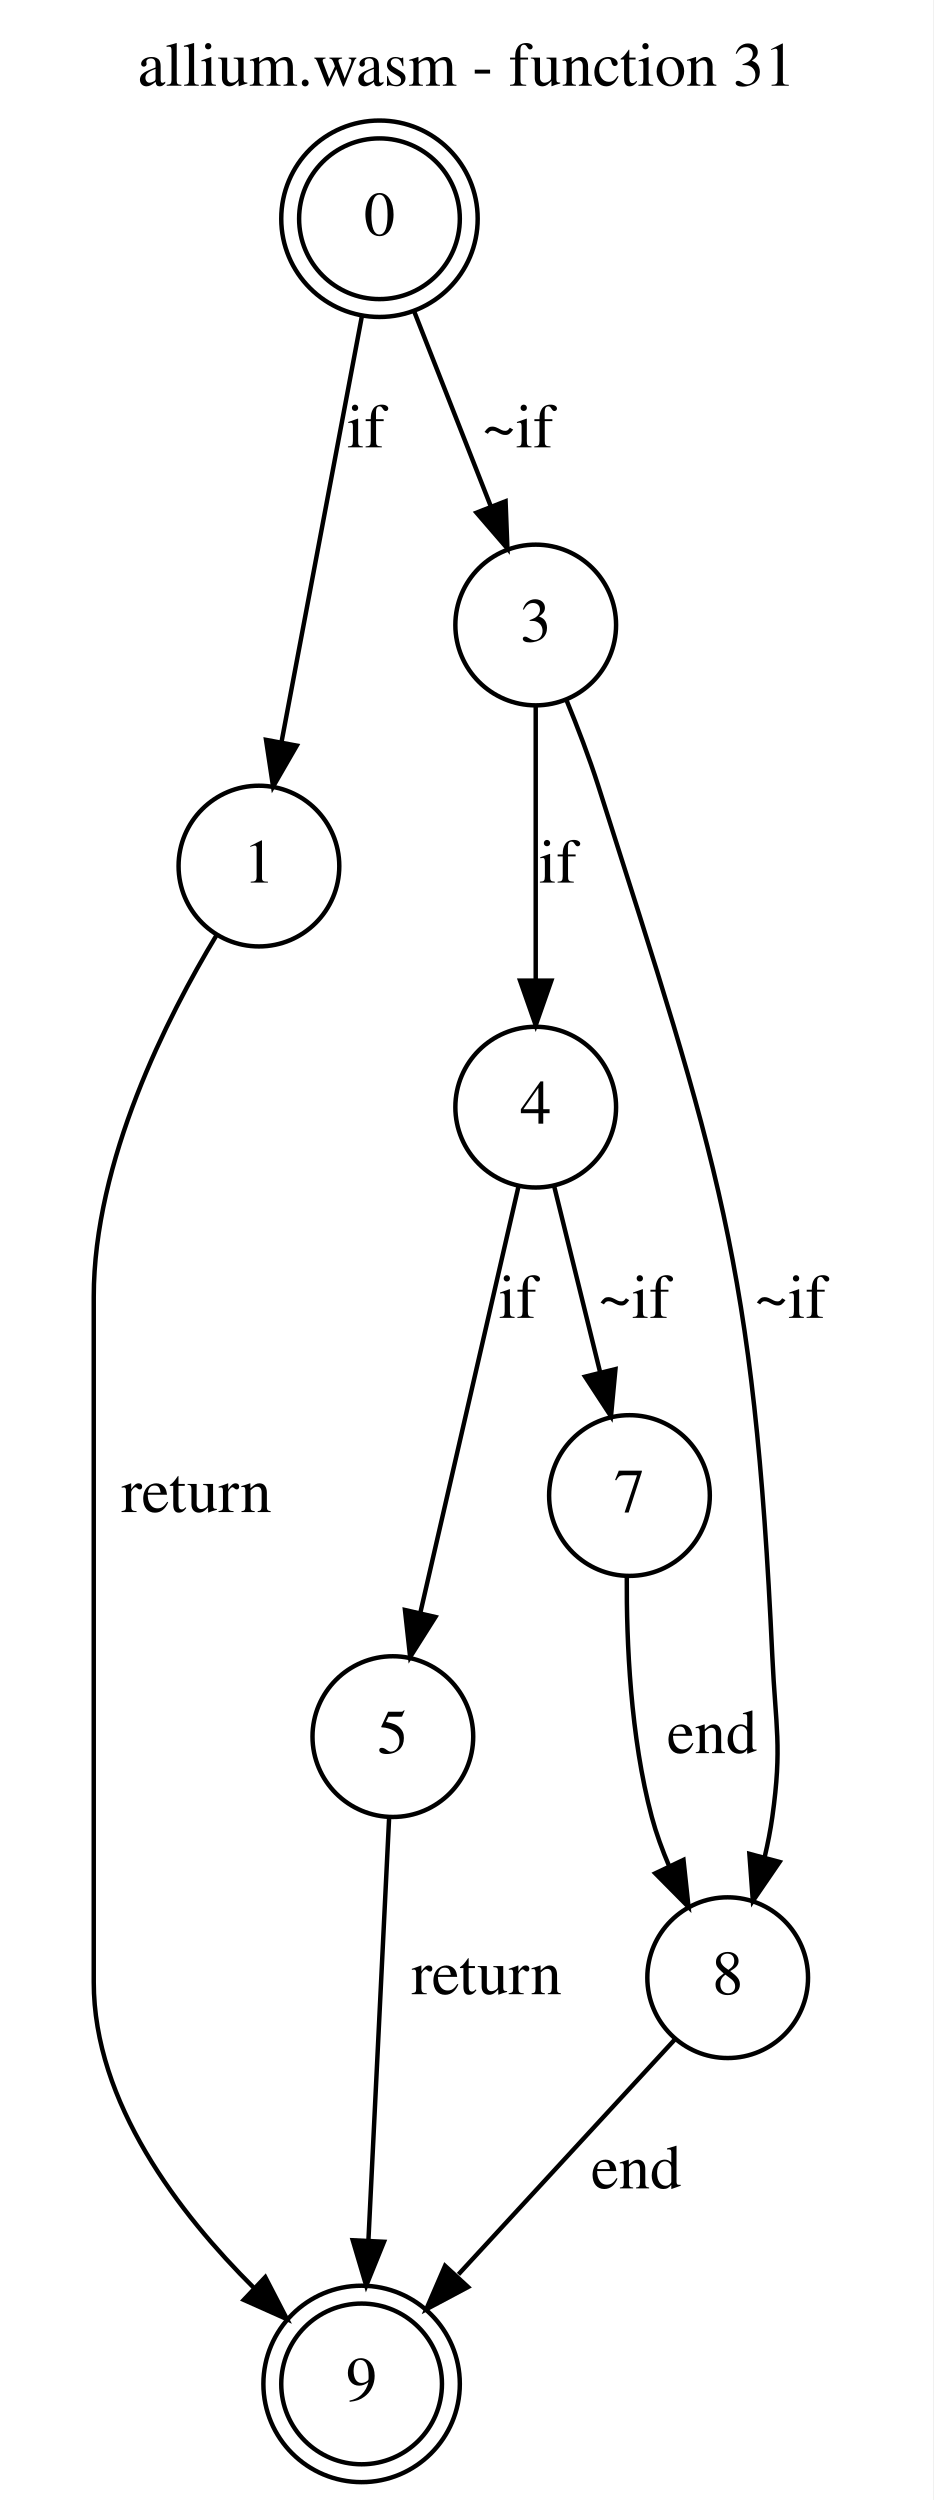
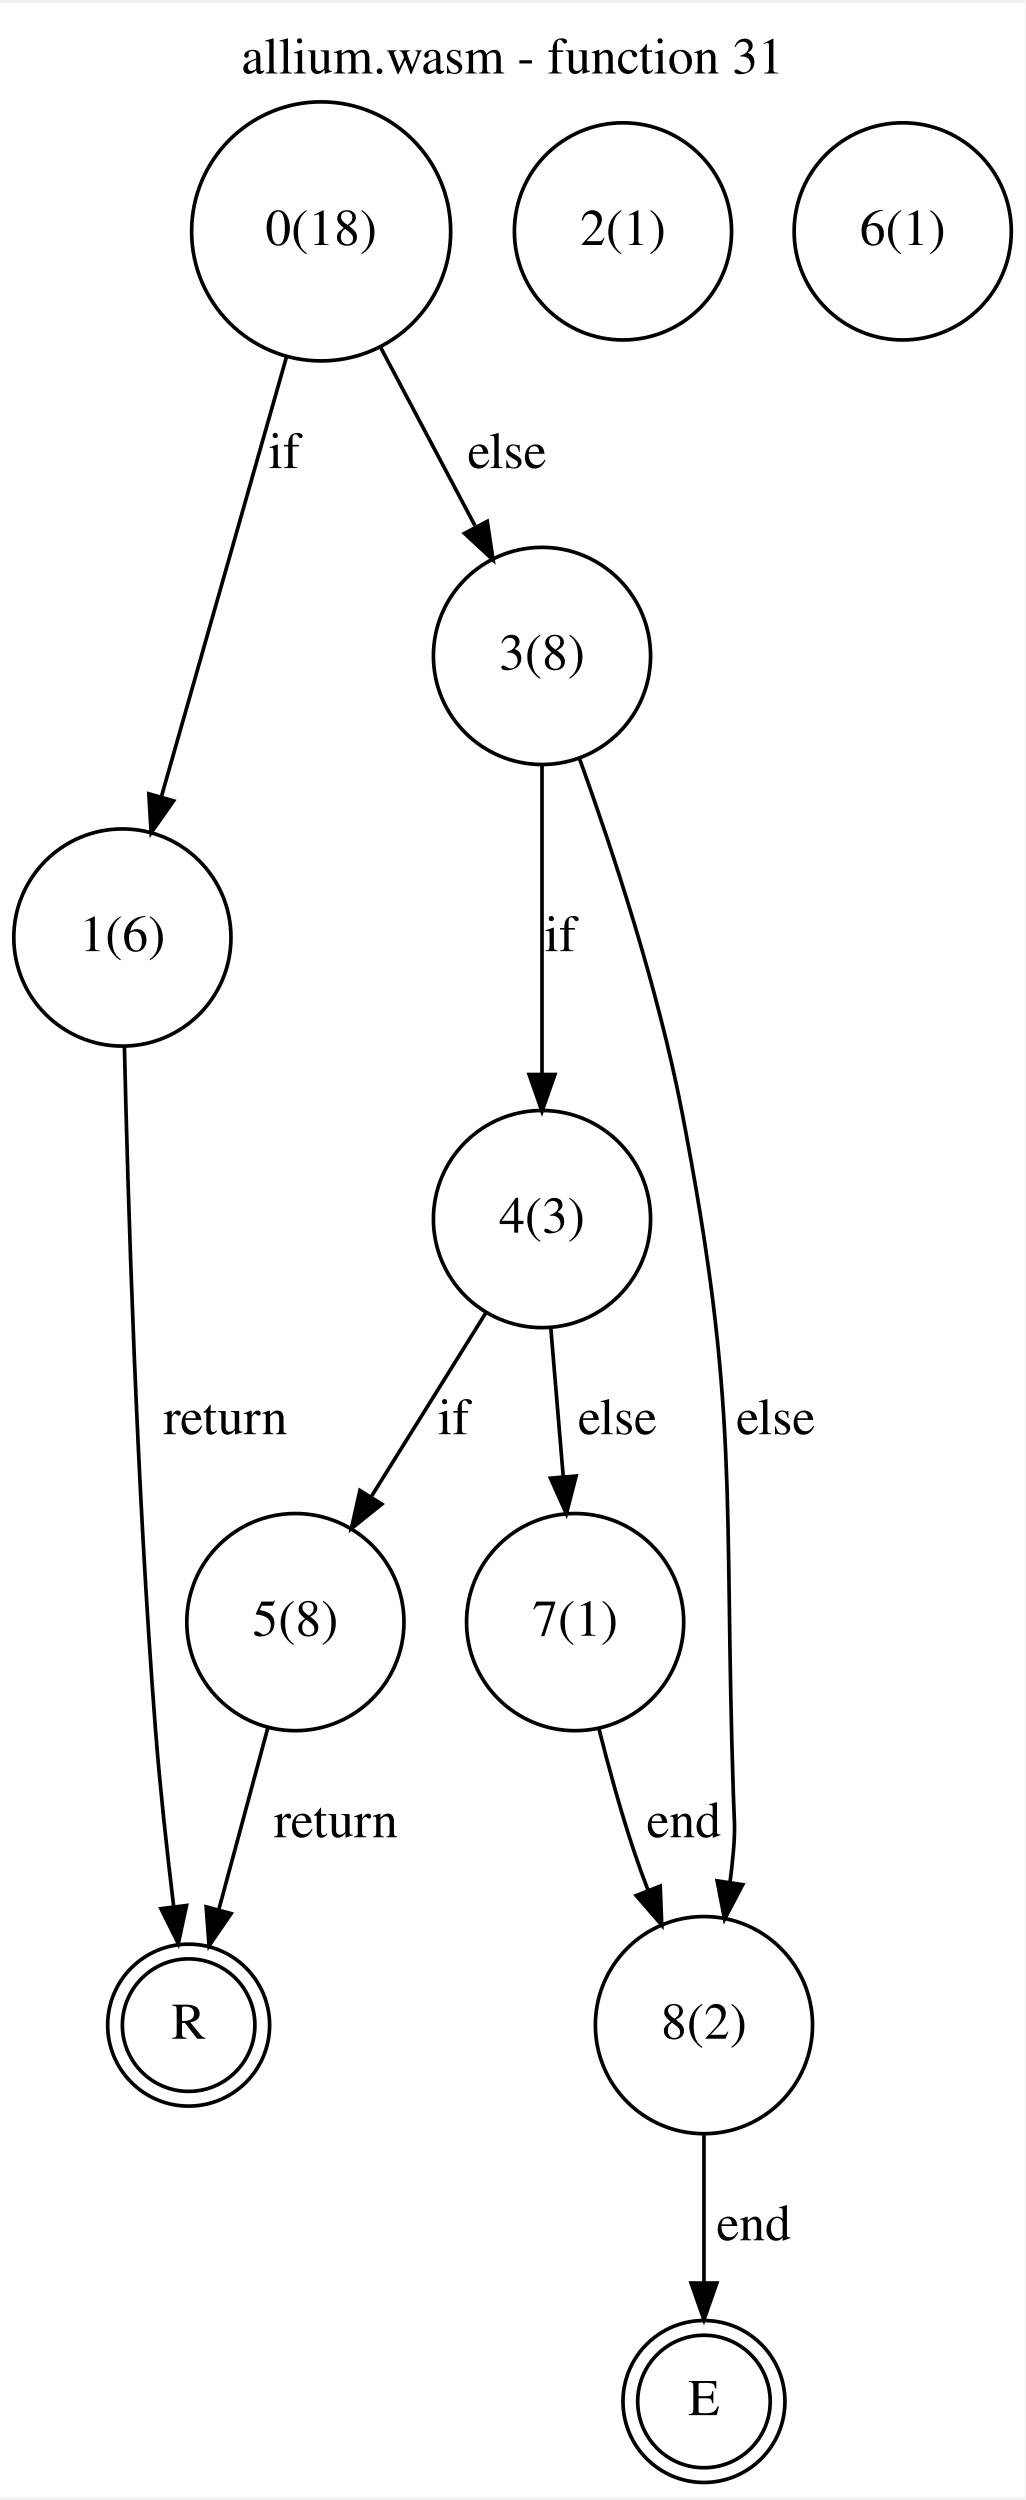
- <svg xmlns="http://www.w3.org/2000/svg" width="209pt" height="560pt" viewBox="0.00 0.00 209.00 560.00">
-   <g id="graph0" class="graph" transform="scale(1 1) rotate(0) translate(4 556)">
-     <polygon fill="white" stroke="transparent" points="-4,4 -4,-556 205,-556 205,4 -4,4" />
-     <text text-anchor="middle" x="100.5" y="-536.8" font-family="Times,serif" font-size="14.00">allium.wasm - function 31</text>
+ <svg xmlns="http://www.w3.org/2000/svg" width="278pt" height="678pt" viewBox="0.00 0.00 278.49 677.67">
+   <g id="graph0" class="graph" transform="scale(1 1) rotate(0) translate(4 673.67)">
+     <polygon fill="white" stroke="transparent" points="-4,4 -4,-673.67 274.49,-673.67 274.49,4 -4,4" />
+     <text text-anchor="middle" x="135.25" y="-654.47" font-family="Times,serif" font-size="14.00">allium.wasm - function 31</text>
    <g id="node1" class="node">
-       <ellipse fill="none" stroke="black" cx="81" cy="-507" rx="18" ry="18" />
-       <ellipse fill="none" stroke="black" cx="81" cy="-507" rx="22" ry="22" />
-       <text text-anchor="middle" x="81" y="-503.3" font-family="Times,serif" font-size="14.00">0</text>
+       <ellipse fill="none" stroke="black" cx="187.25" cy="-22" rx="18" ry="18" />
+       <ellipse fill="none" stroke="black" cx="187.25" cy="-22" rx="22" ry="22" />
+       <text text-anchor="middle" x="187.25" y="-18.3" font-family="Times,serif" font-size="14.00">E</text>
+     </g>
+     <g id="node2" class="node">
+       <ellipse fill="none" stroke="black" cx="47.25" cy="-124.25" rx="18" ry="18" />
+       <ellipse fill="none" stroke="black" cx="47.25" cy="-124.25" rx="22" ry="22" />
+       <text text-anchor="middle" x="47.25" y="-120.55" font-family="Times,serif" font-size="14.00">R</text>
    </g>
    <g id="node3" class="node">
-       <ellipse fill="none" stroke="black" cx="54" cy="-362" rx="18" ry="18" />
-       <text text-anchor="middle" x="54" y="-358.3" font-family="Times,serif" font-size="14.00">1</text>
+       <ellipse fill="none" stroke="black" cx="83.25" cy="-611.57" rx="35.19" ry="35.19" />
+       <text text-anchor="middle" x="83.25" y="-607.87" font-family="Times,serif" font-size="14.00">0(18)</text>
+     </g>
+     <g id="node4" class="node">
+       <ellipse fill="none" stroke="black" cx="29.25" cy="-419.73" rx="29.5" ry="29.5" />
+       <text text-anchor="middle" x="29.25" y="-416.03" font-family="Times,serif" font-size="14.00">1(6)</text>
    </g>
    <g id="edge1" class="edge">
-       <path fill="none" stroke="black" d="M77.07,-485.21C72.32,-460.04 64.31,-417.61 59.09,-389.95" />
-       <polygon fill="black" stroke="black" points="62.47,-388.98 57.17,-379.8 55.59,-390.27 62.47,-388.98" />
-       <text text-anchor="middle" x="78" y="-455.8" font-family="Times,serif" font-size="14.00">if</text>
+       <path fill="none" stroke="black" d="M73.84,-577.5C64.35,-544.15 49.73,-492.74 39.84,-457.97" />
+       <polygon fill="black" stroke="black" points="43.16,-456.85 37.06,-448.19 36.43,-458.77 43.16,-456.85" />
+       <text text-anchor="middle" x="73.25" y="-547.27" font-family="Times,serif" font-size="14.00">if</text>
    </g>
-     <g id="node4" class="node">
-       <ellipse fill="none" stroke="black" cx="116" cy="-416" rx="18" ry="18" />
-       <text text-anchor="middle" x="116" y="-412.3" font-family="Times,serif" font-size="14.00">3</text>
+     <g id="node6" class="node">
+       <ellipse fill="none" stroke="black" cx="143.25" cy="-496.23" rx="29.5" ry="29.5" />
+       <text text-anchor="middle" x="143.25" y="-492.53" font-family="Times,serif" font-size="14.00">3(8)</text>
    </g>
    <g id="edge2" class="edge">
-       <path fill="none" stroke="black" d="M88.77,-486.25C93.82,-473.39 100.47,-456.49 105.93,-442.61" />
-       <polygon fill="black" stroke="black" points="109.25,-443.72 109.66,-433.13 102.74,-441.16 109.25,-443.72" />
-       <text text-anchor="middle" x="112" y="-455.8" font-family="Times,serif" font-size="14.00">~if</text>
-     </g>
-     <g id="node2" class="node">
-       <ellipse fill="none" stroke="black" cx="77" cy="-22" rx="18" ry="18" />
-       <ellipse fill="none" stroke="black" cx="77" cy="-22" rx="22" ry="22" />
-       <text text-anchor="middle" x="77" y="-18.3" font-family="Times,serif" font-size="14.00">9</text>
+       <path fill="none" stroke="black" d="M99.33,-580.2C107.26,-565.21 116.86,-547.07 125.06,-531.58" />
+       <polygon fill="black" stroke="black" points="128.38,-532.8 129.96,-522.32 122.19,-529.52 128.38,-532.8" />
+       <text text-anchor="middle" x="133.75" y="-547.27" font-family="Times,serif" font-size="14.00">else</text>
    </g>
    <g id="edge3" class="edge">
-       <path fill="none" stroke="black" d="M44.47,-346.46C33.51,-328.3 17,-295.91 17,-265.5 17,-265.5 17,-265.5 17,-112 17,-85.01 36.2,-60.08 52.88,-43.51" />
-       <polygon fill="black" stroke="black" points="55.42,-45.92 60.29,-36.51 50.61,-40.83 55.42,-45.92" />
-       <text text-anchor="middle" x="40" y="-217.3" font-family="Times,serif" font-size="14.00">return</text>
+       <path fill="none" stroke="black" d="M29.8,-390.28C30.74,-349.2 33.09,-270.93 38.25,-204.49 39.48,-188.61 41.42,-170.99 43.19,-156.41" />
+       <polygon fill="black" stroke="black" points="46.67,-156.75 44.43,-146.4 39.73,-155.89 46.67,-156.75" />
+       <text text-anchor="middle" x="57.25" y="-284.79" font-family="Times,serif" font-size="14.00">return</text>
    </g>
    <g id="node5" class="node">
-       <ellipse fill="none" stroke="black" cx="116" cy="-308" rx="18" ry="18" />
-       <text text-anchor="middle" x="116" y="-304.3" font-family="Times,serif" font-size="14.00">4</text>
+       <ellipse fill="none" stroke="black" cx="165.25" cy="-611.57" rx="29.5" ry="29.5" />
+       <text text-anchor="middle" x="165.25" y="-607.87" font-family="Times,serif" font-size="14.00">2(1)</text>
+     </g>
+     <g id="node7" class="node">
+       <ellipse fill="none" stroke="black" cx="143.25" cy="-343.24" rx="29.5" ry="29.5" />
+       <text text-anchor="middle" x="143.25" y="-339.54" font-family="Times,serif" font-size="14.00">4(3)</text>
    </g>
    <g id="edge4" class="edge">
-       <path fill="none" stroke="black" d="M116,-397.97C116,-381.38 116,-355.88 116,-336.43" />
-       <polygon fill="black" stroke="black" points="119.5,-336.34 116,-326.34 112.5,-336.34 119.5,-336.34" />
-       <text text-anchor="middle" x="121" y="-358.3" font-family="Times,serif" font-size="14.00">if</text>
+       <path fill="none" stroke="black" d="M143.25,-466.83C143.25,-443.1 143.25,-409.04 143.25,-382.84" />
+       <polygon fill="black" stroke="black" points="146.75,-382.51 143.25,-372.51 139.75,-382.51 146.75,-382.51" />
+       <text text-anchor="middle" x="148.25" y="-416.03" font-family="Times,serif" font-size="14.00">if</text>
    </g>
-     <g id="node6" class="node">
-       <ellipse fill="none" stroke="black" cx="159" cy="-113" rx="18" ry="18" />
-       <text text-anchor="middle" x="159" y="-109.3" font-family="Times,serif" font-size="14.00">8</text>
+     <g id="node11" class="node">
+       <ellipse fill="none" stroke="black" cx="187.25" cy="-124.25" rx="29.5" ry="29.5" />
+       <text text-anchor="middle" x="187.25" y="-120.55" font-family="Times,serif" font-size="14.00">8(2)</text>
    </g>
    <g id="edge5" class="edge">
-       <path fill="none" stroke="black" d="M122.9,-399.15C125.34,-393.21 127.97,-386.36 130,-380 156.84,-295.79 164.92,-273.29 169,-185 169.74,-169.02 171.22,-164.85 169,-149 168.59,-146.07 167.99,-143.03 167.29,-140.04" />
-       <polygon fill="black" stroke="black" points="170.62,-138.92 164.64,-130.18 163.86,-140.74 170.62,-138.92" />
-       <text text-anchor="middle" x="173" y="-260.8" font-family="Times,serif" font-size="14.00">~if</text>
+       <path fill="none" stroke="black" d="M153.43,-468.36C162.3,-443.78 174.72,-406.21 181.25,-372.48 196.99,-291.1 192.54,-269.35 195.25,-186.49 195.46,-179.83 195.82,-178.14 195.25,-171.49 195.01,-168.77 194.7,-165.97 194.34,-163.15" />
+       <polygon fill="black" stroke="black" points="197.77,-162.41 192.85,-153.03 190.84,-163.43 197.77,-162.41" />
+       <text text-anchor="middle" x="206.75" y="-284.79" font-family="Times,serif" font-size="14.00">else</text>
    </g>
-     <g id="node7" class="node">
-       <ellipse fill="none" stroke="black" cx="84" cy="-167" rx="18" ry="18" />
-       <text text-anchor="middle" x="84" y="-163.3" font-family="Times,serif" font-size="14.00">5</text>
+     <g id="node8" class="node">
+       <ellipse fill="none" stroke="black" cx="76.25" cy="-233.74" rx="29.5" ry="29.5" />
+       <text text-anchor="middle" x="76.25" y="-230.04" font-family="Times,serif" font-size="14.00">5(8)</text>
    </g>
    <g id="edge6" class="edge">
-       <path fill="none" stroke="black" d="M112.14,-290.23C106.69,-266.54 96.67,-223.02 90.17,-194.81" />
-       <polygon fill="black" stroke="black" points="93.53,-193.79 87.87,-184.83 86.71,-195.36 93.53,-193.79" />
-       <text text-anchor="middle" x="112" y="-260.8" font-family="Times,serif" font-size="14.00">if</text>
+       <path fill="none" stroke="black" d="M128.21,-318.11C118.97,-303.28 106.99,-284.07 96.87,-267.83" />
+       <polygon fill="black" stroke="black" points="99.72,-265.79 91.47,-259.16 93.78,-269.5 99.72,-265.79" />
+       <text text-anchor="middle" x="119.25" y="-284.79" font-family="Times,serif" font-size="14.00">if</text>
    </g>
-     <g id="node8" class="node">
-       <ellipse fill="none" stroke="black" cx="137" cy="-221" rx="18" ry="18" />
-       <text text-anchor="middle" x="137" y="-217.3" font-family="Times,serif" font-size="14.00">7</text>
+     <g id="node10" class="node">
+       <ellipse fill="none" stroke="black" cx="152.25" cy="-233.74" rx="29.5" ry="29.5" />
+       <text text-anchor="middle" x="152.25" y="-230.04" font-family="Times,serif" font-size="14.00">7(1)</text>
    </g>
    <g id="edge7" class="edge">
-       <path fill="none" stroke="black" d="M120.15,-290.21C123.08,-278.33 127.08,-262.17 130.44,-248.56" />
-       <polygon fill="black" stroke="black" points="133.86,-249.31 132.86,-238.76 127.06,-247.63 133.86,-249.31" />
-       <text text-anchor="middle" x="138" y="-260.8" font-family="Times,serif" font-size="14.00">~if</text>
+       <path fill="none" stroke="black" d="M145.61,-313.99C146.66,-301.5 147.9,-286.62 149.03,-273.14" />
+       <polygon fill="black" stroke="black" points="152.52,-273.43 149.87,-263.17 145.55,-272.84 152.52,-273.43" />
+       <text text-anchor="middle" x="163.75" y="-284.79" font-family="Times,serif" font-size="14.00">else</text>
+     </g>
+     <g id="edge8" class="edge">
+       <path fill="none" stroke="black" d="M68.85,-205.34C64.75,-190.13 59.64,-171.19 55.42,-155.54" />
+       <polygon fill="black" stroke="black" points="58.78,-154.55 52.8,-145.81 52.02,-156.38 58.78,-154.55" />
+       <text text-anchor="middle" x="87.25" y="-175.29" font-family="Times,serif" font-size="14.00">return</text>
+     </g>
+     <g id="node9" class="node">
+       <ellipse fill="none" stroke="black" cx="241.25" cy="-611.57" rx="29.5" ry="29.5" />
+       <text text-anchor="middle" x="241.25" y="-607.87" font-family="Times,serif" font-size="14.00">6(1)</text>
+     </g>
+     <g id="edge9" class="edge">
+       <path fill="none" stroke="black" d="M158.64,-205.07C161.3,-194.48 164.62,-182.33 168.25,-171.49 169.42,-168 170.72,-164.38 172.09,-160.79" />
+       <polygon fill="black" stroke="black" points="175.37,-162.02 175.78,-151.43 168.85,-159.45 175.37,-162.02" />
+       <text text-anchor="middle" x="181.75" y="-175.29" font-family="Times,serif" font-size="14.00">end</text>
    </g>
    <g id="edge10" class="edge">
-       <path fill="none" stroke="black" d="M147.25,-99.25C134.62,-85.53 114.25,-63.43 98.69,-46.54" />
-       <polygon fill="black" stroke="black" points="100.84,-43.71 91.49,-38.73 95.69,-48.45 100.84,-43.71" />
-       <text text-anchor="middle" x="138.5" y="-65.8" font-family="Times,serif" font-size="14.00">end</text>
-     </g>
-     <g id="edge8" class="edge">
-       <path fill="none" stroke="black" d="M83.16,-148.75C82.01,-125.33 79.94,-83.07 78.52,-54.05" />
-       <polygon fill="black" stroke="black" points="82.01,-53.84 78.03,-44.02 75.02,-54.18 82.01,-53.84" />
-       <text text-anchor="middle" x="105" y="-109.3" font-family="Times,serif" font-size="14.00">return</text>
-     </g>
-     <g id="edge9" class="edge">
-       <path fill="none" stroke="black" d="M136.4,-202.77C136.32,-188.2 137.21,-166.91 142,-149 142.98,-145.33 144.36,-141.57 145.9,-137.96" />
-       <polygon fill="black" stroke="black" points="149.1,-139.38 150.23,-128.84 142.78,-136.37 149.1,-139.38" />
-       <text text-anchor="middle" x="155.5" y="-163.3" font-family="Times,serif" font-size="14.00">end</text>
+       <path fill="none" stroke="black" d="M187.25,-94.79C187.25,-82.22 187.25,-67.39 187.25,-54.49" />
+       <polygon fill="black" stroke="black" points="190.75,-54.19 187.25,-44.19 183.75,-54.19 190.75,-54.19" />
+       <text text-anchor="middle" x="200.75" y="-65.8" font-family="Times,serif" font-size="14.00">end</text>
    </g>
  </g>
</svg>
